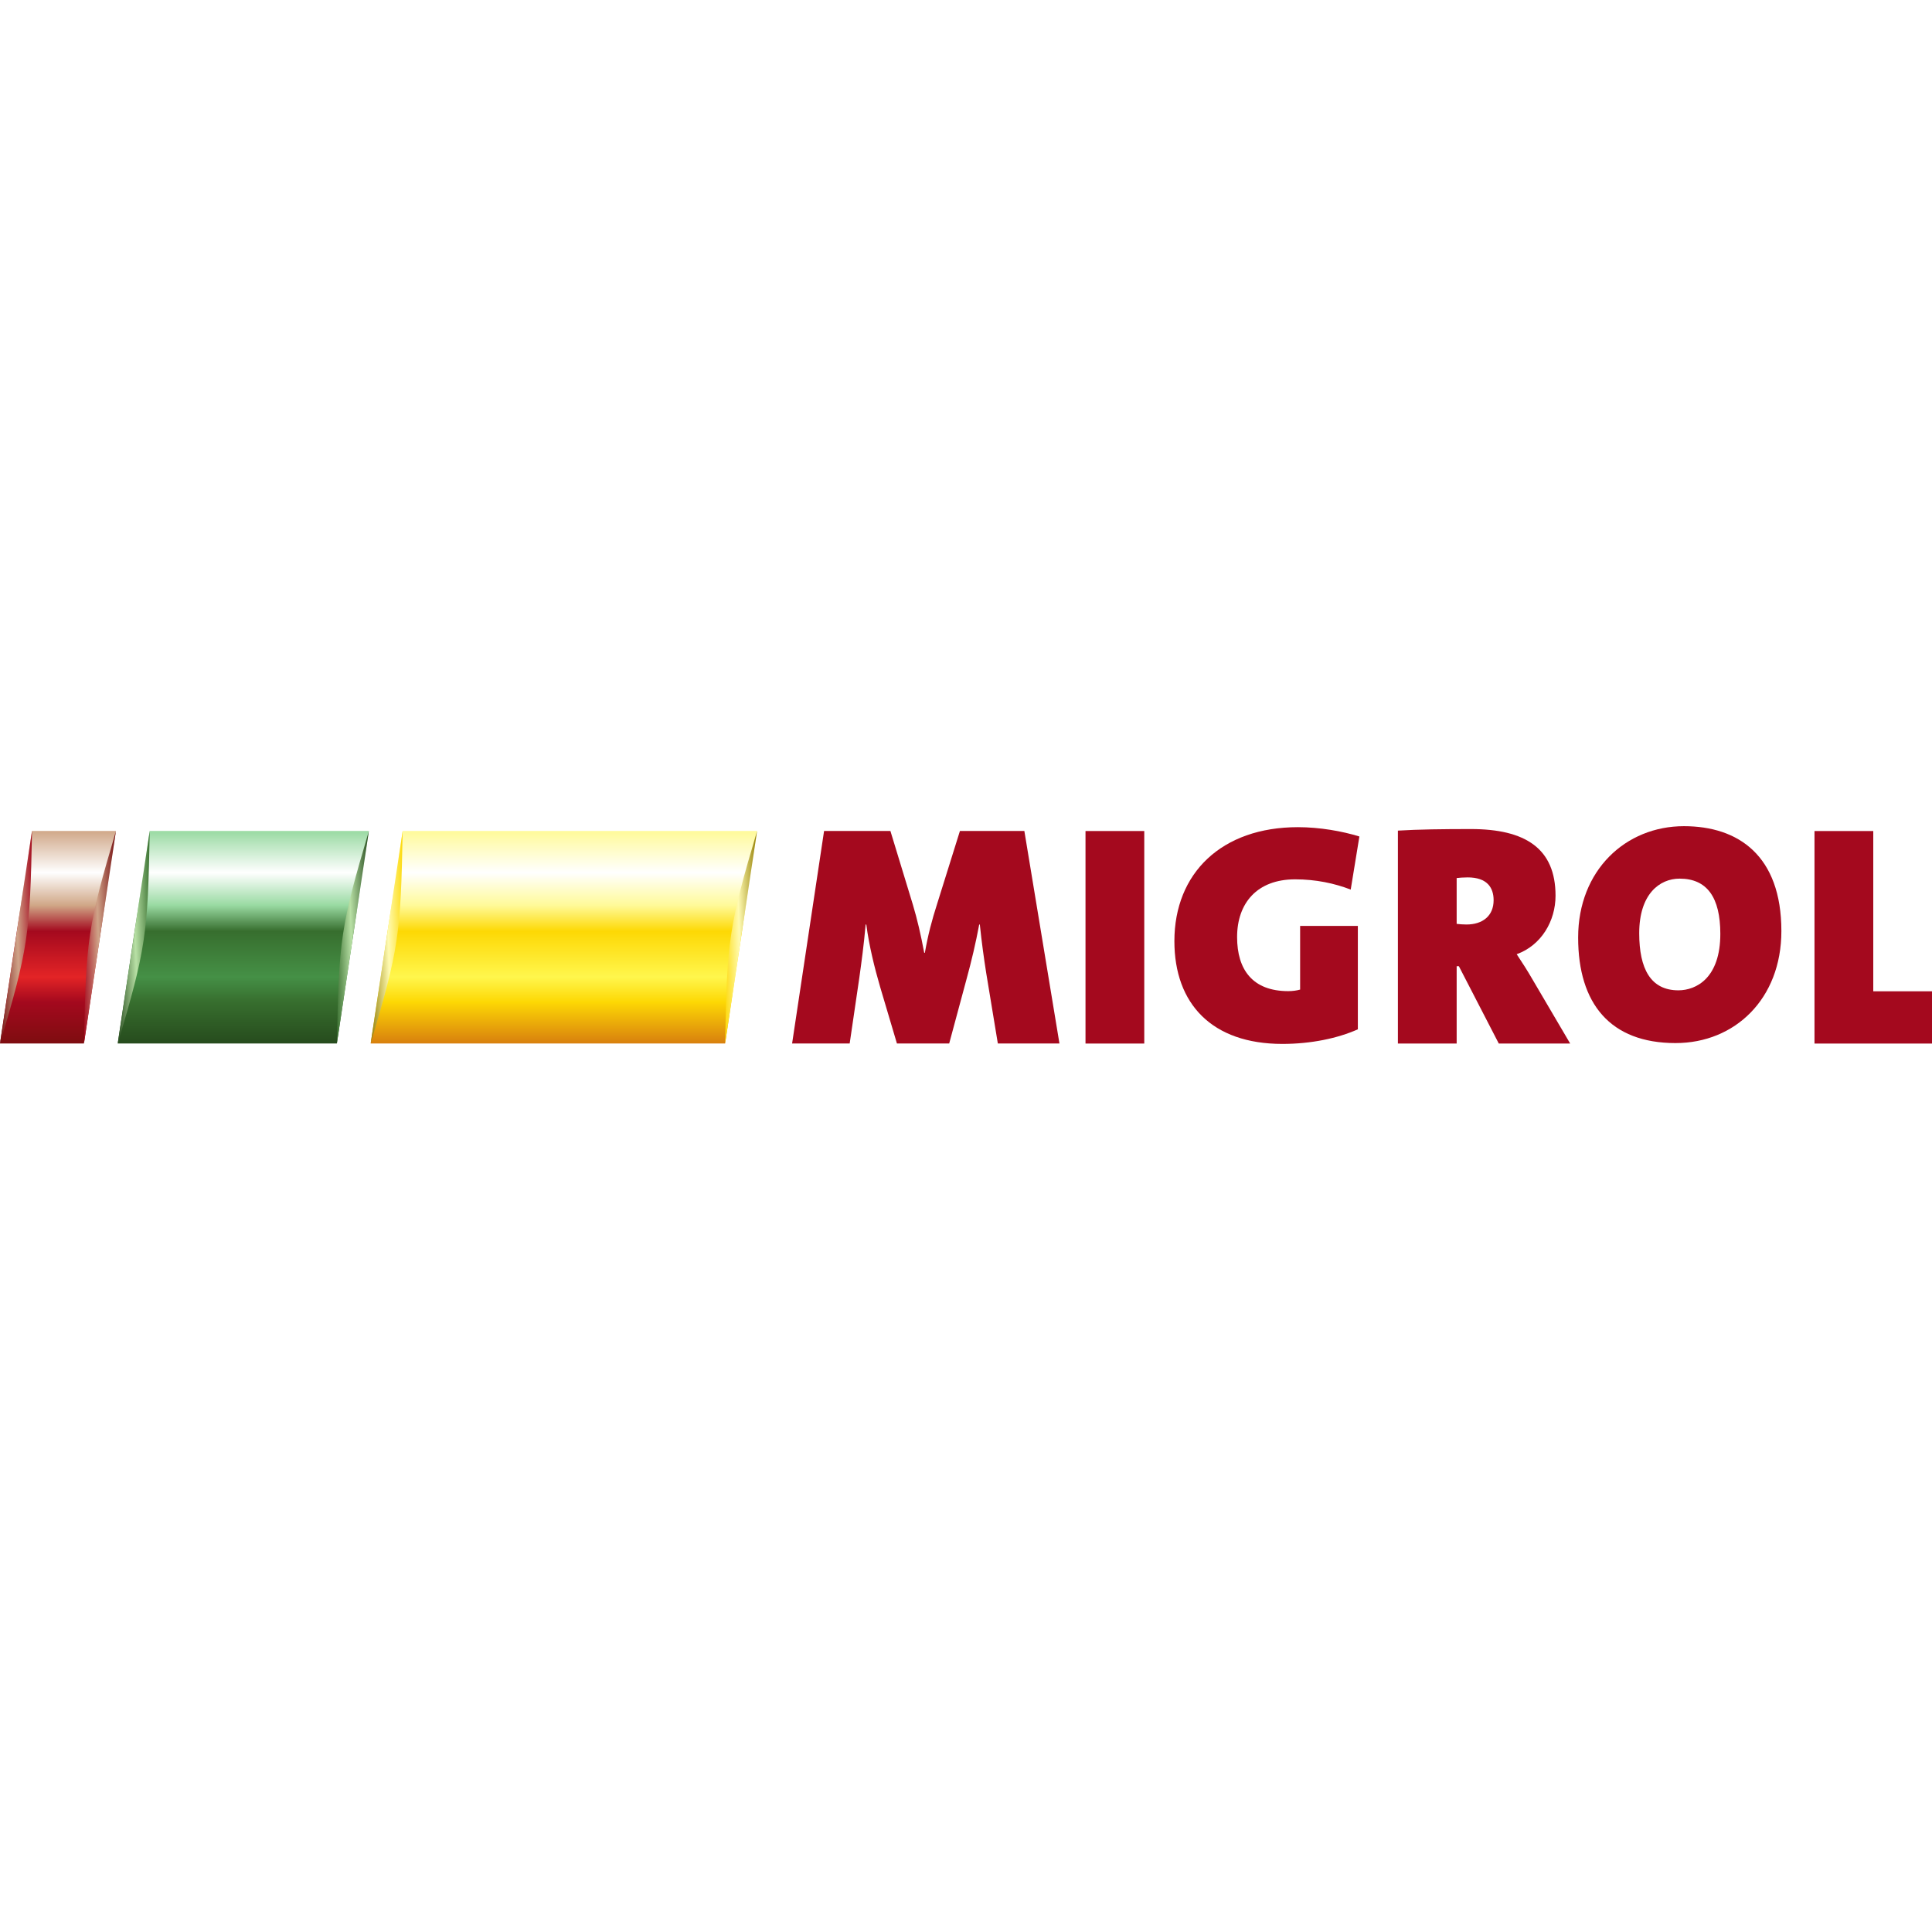
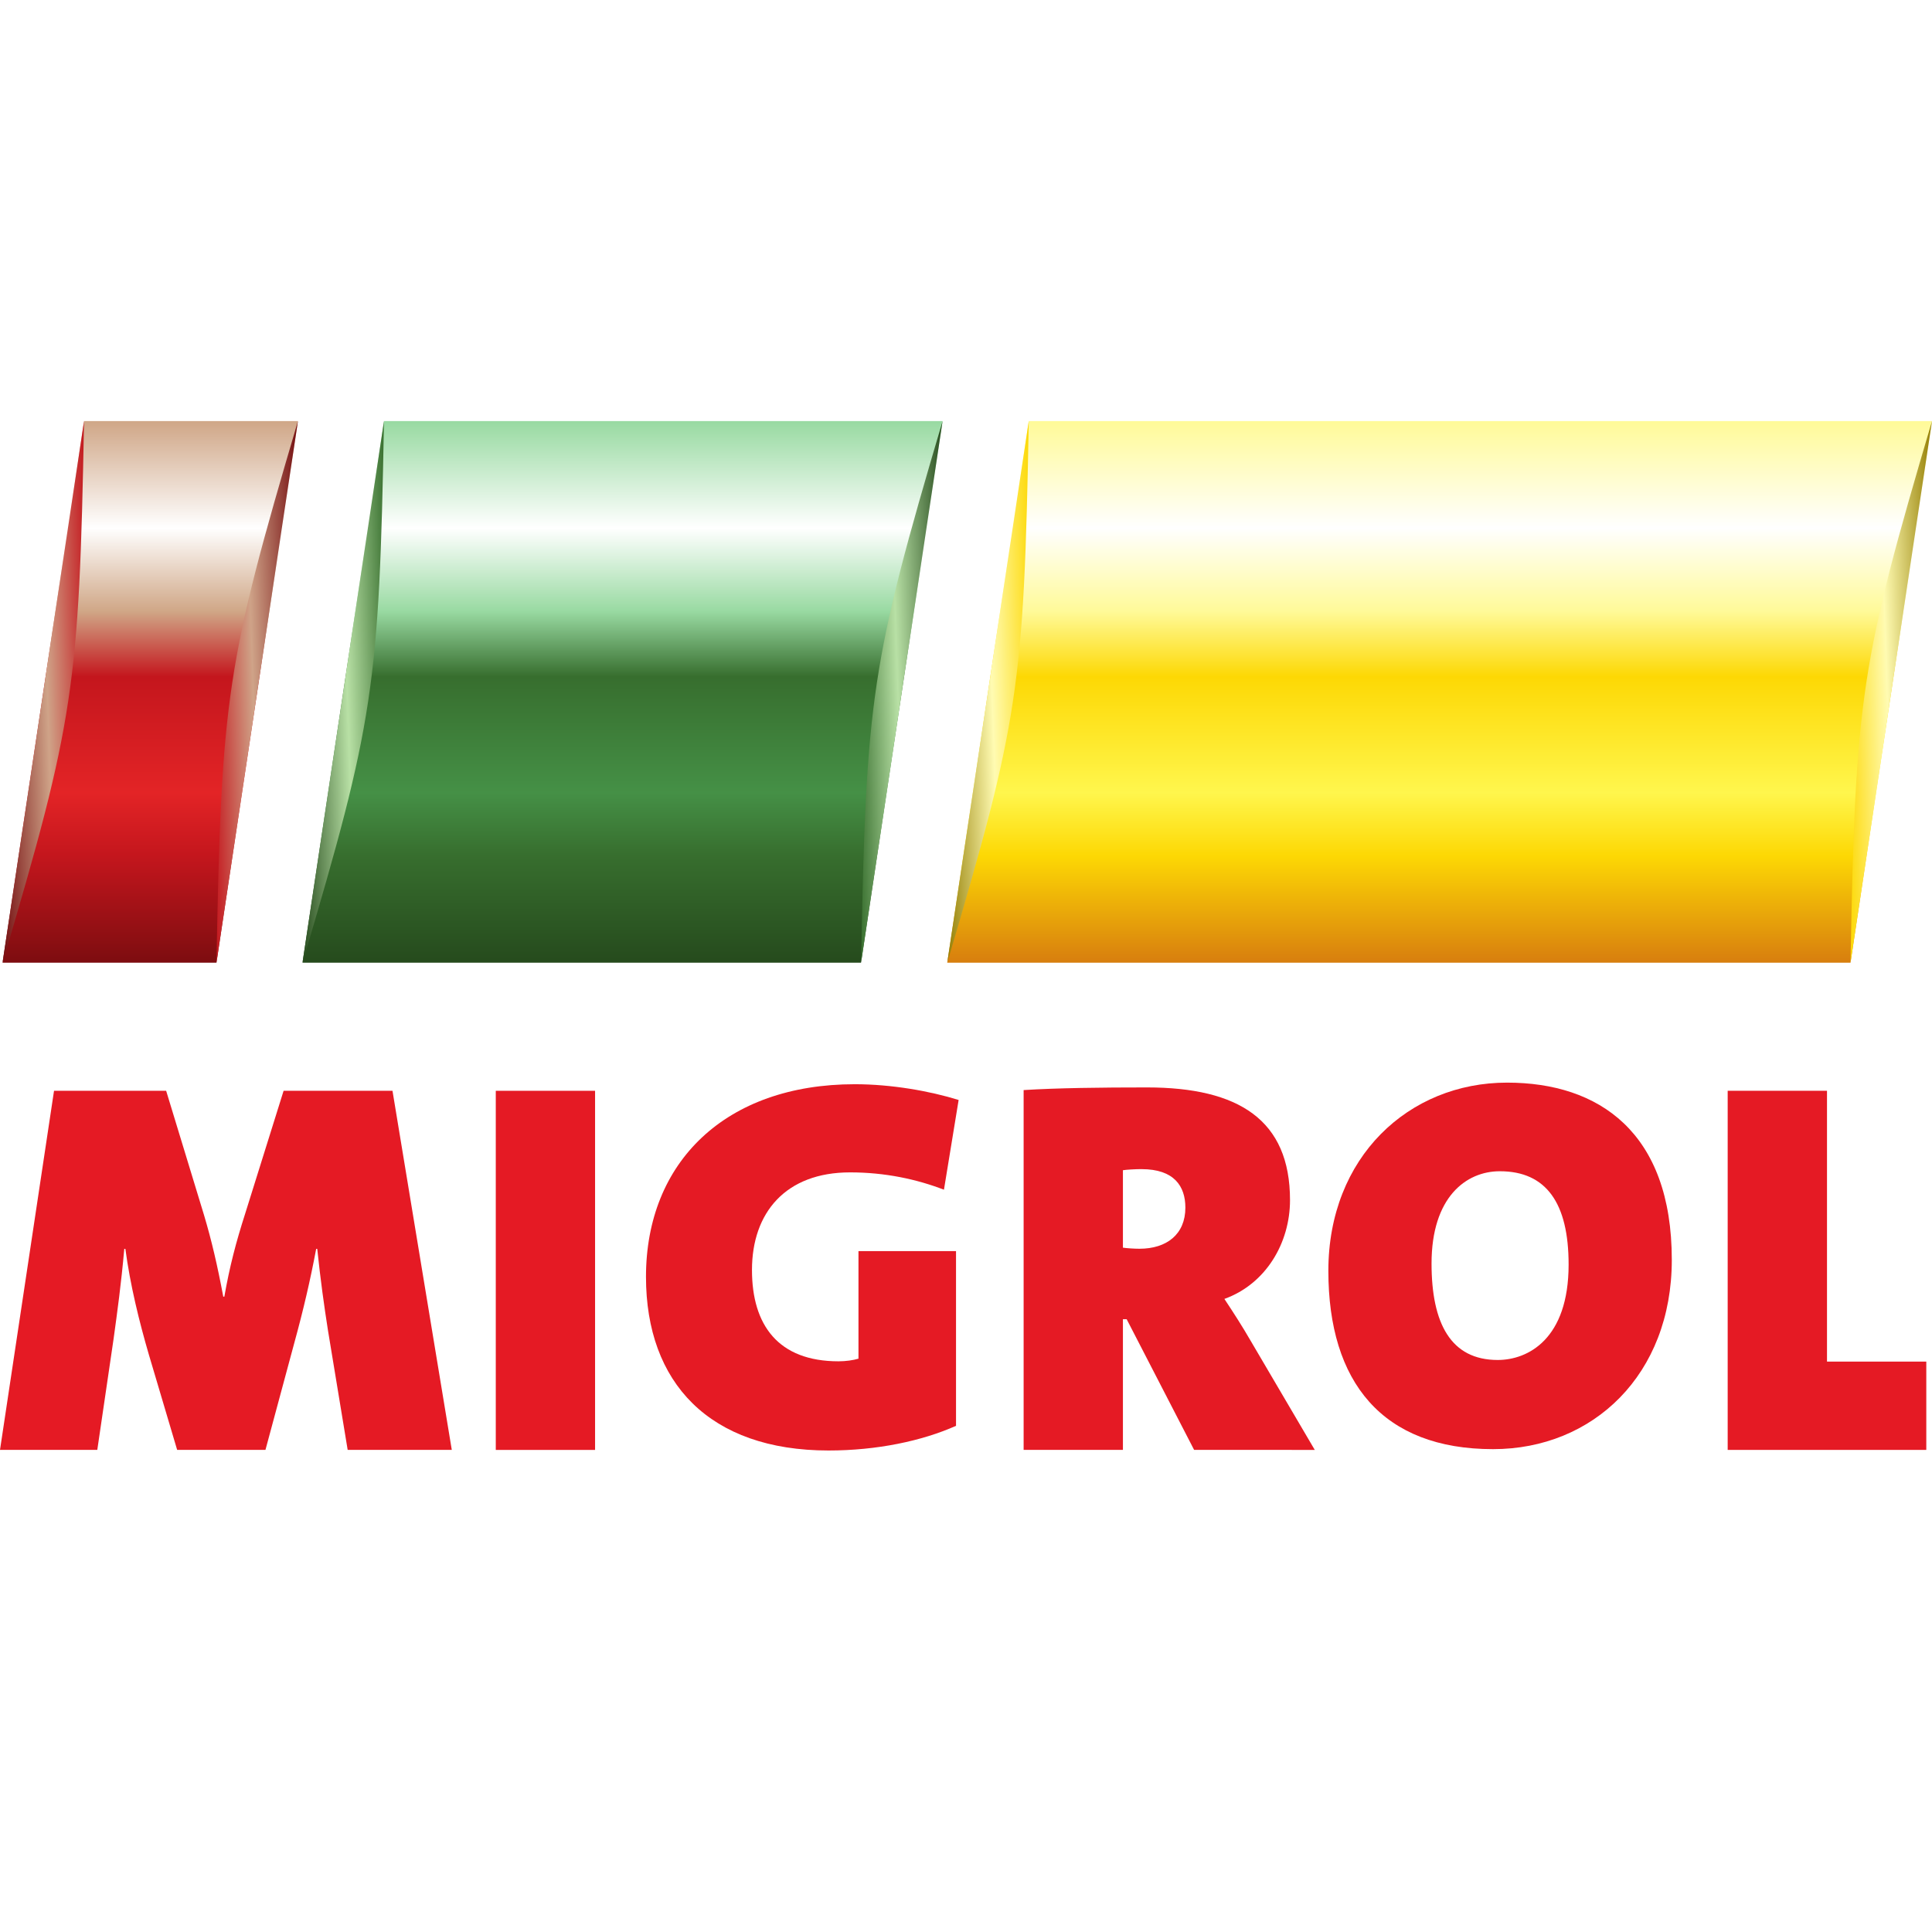
- <svg xmlns="http://www.w3.org/2000/svg" version="1.1" viewBox="0 0 233.85 233.85" xml:space="preserve" id="svg56" width="233.85" height="233.85">
-   <defs id="defs39">
-     <clipPath id="j">
-       <path d="m 370.06,789.91 h 199.56 v 21.514 H 370.06 Z" id="path1" />
-     </clipPath>
-     <linearGradient id="d" x2="1" gradientTransform="matrix(-3.7923,-0.12902,-0.12902,3.7923,413.52,800.74)" gradientUnits="userSpaceOnUse">
-       <stop stop-color="#fdd804" offset="0" id="stop1" />
-       <stop stop-color="#fffbb2" offset=".46" id="stop2" />
-       <stop stop-color="#937d02" offset="1" id="stop3" />
-     </linearGradient>
-     <linearGradient id="e" x2="1" gradientTransform="matrix(-3.7925,-0.12902,-0.12902,3.7925,389.02,800.74)" gradientUnits="userSpaceOnUse">
-       <stop stop-color="#376e2e" offset="0" id="stop4" />
-       <stop stop-color="#b8e0a5" offset=".46" id="stop5" />
-       <stop stop-color="#264b1d" offset="1" id="stop6" />
-     </linearGradient>
-     <linearGradient id="f" x2="1" gradientTransform="matrix(3.7923,0.12902,0.12902,-3.7923,444.04,800.61)" gradientUnits="userSpaceOnUse">
-       <stop stop-color="#fdd804" offset="0" id="stop7" />
-       <stop stop-color="#fffbb2" offset=".46" id="stop8" />
-       <stop stop-color="#937d02" offset="1" id="stop9" />
-     </linearGradient>
-     <linearGradient id="g" x2="1" gradientTransform="matrix(3.7923,0.12902,0.12902,-3.7923,406.45,800.61)" gradientUnits="userSpaceOnUse">
-       <stop stop-color="#376e2e" offset="0" id="stop10" />
-       <stop stop-color="#b8e0a5" offset=".46" id="stop11" />
-       <stop stop-color="#264b1d" offset="1" id="stop12" />
-     </linearGradient>
-     <linearGradient id="h" x2="1" gradientTransform="matrix(3.7923,0.12902,0.12902,-3.7923,381.96,800.61)" gradientUnits="userSpaceOnUse">
-       <stop stop-color="#a4091e" offset="0" id="stop13" />
-       <stop stop-color="#cfa388" offset=".46" id="stop14" />
-       <stop stop-color="#730b0e" offset="1" id="stop15" />
-     </linearGradient>
-     <linearGradient id="i" x2="1" gradientTransform="matrix(-9e-7,20.579,20.579,9e-7,379.79,790.38)" gradientUnits="userSpaceOnUse">
-       <stop stop-color="#7e0d10" offset="0" id="stop16" />
-       <stop stop-color="#a4091e" offset=".196" id="stop17" />
-       <stop stop-color="#e32426" offset=".313" id="stop18" />
-       <stop stop-color="#a4091e" offset=".528" id="stop19" />
-       <stop stop-color="#d0a787" offset=".65" id="stop20" />
-       <stop stop-color="#fff" offset=".804" id="stop21" />
-       <stop stop-color="#d0a788" offset="1" id="stop22" />
-     </linearGradient>
-     <linearGradient id="c" x2="1" gradientTransform="matrix(-9e-7,20.579,20.579,9e-7,428.78,790.38)" gradientUnits="userSpaceOnUse">
-       <stop stop-color="#d87f0e" offset="0" id="stop23" />
-       <stop stop-color="#fdd804" offset=".196" id="stop24" />
-       <stop stop-color="#fff64d" offset=".313" id="stop25" />
-       <stop stop-color="#fdd804" offset=".528" id="stop26" />
-       <stop stop-color="#fffa99" offset=".65" id="stop27" />
-       <stop stop-color="#fff" offset=".804" id="stop28" />
-       <stop stop-color="#fffa99" offset="1" id="stop29" />
-     </linearGradient>
-     <linearGradient id="b" x2="1" gradientTransform="matrix(-9e-7,20.579,20.579,9e-7,397.74,790.38)" gradientUnits="userSpaceOnUse">
-       <stop stop-color="#264b1d" offset="0" id="stop30" />
-       <stop stop-color="#376e2e" offset=".196" id="stop31" />
-       <stop stop-color="#459046" offset=".313" id="stop32" />
-       <stop stop-color="#376e2e" offset=".528" id="stop33" />
-       <stop stop-color="#99daa2" offset=".65" id="stop34" />
-       <stop stop-color="#fff" offset=".804" id="stop35" />
-       <stop stop-color="#99daa2" offset="1" id="stop36" />
-     </linearGradient>
-     <linearGradient id="a" x2="1" gradientTransform="matrix(-3.7923,-0.12902,-0.12902,3.7923,377.62,800.74)" gradientUnits="userSpaceOnUse">
-       <stop stop-color="#a4091e" offset="0" id="stop37" />
-       <stop stop-color="#cfa388" offset=".46" id="stop38" />
-       <stop stop-color="#730b0e" offset="1" id="stop39" />
-     </linearGradient>
+ <svg xmlns="http://www.w3.org/2000/svg" xmlns:xlink="http://www.w3.org/1999/xlink" version="1.1" width="91.76" height="91.76" viewBox="0 0 91.76 91.76" id="svg2" xml:space="preserve">
+   <defs id="defs6">
+     <clipPath id="clipPath16">
+       <path d="M 0,769.762 V 0 H 34.016 V 211.843 H 561.26 V 0 h 34.015 v 769.762 z" id="path18" />
+     </clipPath>
+     <clipPath id="clipPath30">
+       <path d="M 34.016,0 H 280.465 V 211.843 H 34.016 Z" id="path32" />
+     </clipPath>
+     <clipPath id="clipPath44">
+       <path d="M 280.01,0 H 526.62 V 211.843 H 280.01 Z" id="path46" />
+     </clipPath>
+     <clipPath id="clipPath58">
+       <path d="M 526.165,0 H 561.26 V 211.843 H 526.165 Z" id="path60" />
+     </clipPath>
+     <clipPath id="clipPath82">
+       <path d="M 0,0 H 595.275 V 841.89 H 0 Z" id="path84" />
+     </clipPath>
+     <clipPath id="clipPath120">
+       <path d="M 0,769.762 H 595.275 V 841.89 H 0 Z" id="path122" />
+     </clipPath>
+     <clipPath id="clipPath134">
+       <path d="m 370.063,789.91 h 199.563 v 21.514 H 370.063 Z" id="path136" />
+     </clipPath>
+     <linearGradient x1="0" y1="0" x2="1" y2="0" id="linearGradient168" gradientUnits="userSpaceOnUse" gradientTransform="matrix(-9e-7,20.57874,20.57874,9e-7,428.7813,790.3814)" spreadMethod="pad">
+       <stop id="stop170" style="stop-color:#d87f0e;stop-opacity:1" offset="0" />
+       <stop id="stop172" style="stop-color:#fdd804;stop-opacity:1" offset="0.196" />
+       <stop id="stop174" style="stop-color:#fff64d;stop-opacity:1" offset="0.313" />
+       <stop id="stop176" style="stop-color:#fdd804;stop-opacity:1" offset="0.528" />
+       <stop id="stop178" style="stop-color:#fffa99;stop-opacity:1" offset="0.65" />
+       <stop id="stop180" style="stop-color:#ffffff;stop-opacity:1" offset="0.804" />
+       <stop id="stop182" style="stop-color:#fffa99;stop-opacity:1" offset="1" />
+     </linearGradient>
+     <linearGradient x1="0" y1="0" x2="1" y2="0" id="linearGradient198" gradientUnits="userSpaceOnUse" gradientTransform="matrix(-9e-7,20.57874,20.57874,9e-7,397.7354,790.3814)" spreadMethod="pad">
+       <stop id="stop200" style="stop-color:#264b1d;stop-opacity:1" offset="0" />
+       <stop id="stop202" style="stop-color:#376e2e;stop-opacity:1" offset="0.196" />
+       <stop id="stop204" style="stop-color:#459046;stop-opacity:1" offset="0.313" />
+       <stop id="stop206" style="stop-color:#376e2e;stop-opacity:1" offset="0.528" />
+       <stop id="stop208" style="stop-color:#99daa2;stop-opacity:1" offset="0.65" />
+       <stop id="stop210" style="stop-color:#ffffff;stop-opacity:1" offset="0.804" />
+       <stop id="stop212" style="stop-color:#99daa2;stop-opacity:1" offset="1" />
+     </linearGradient>
+     <linearGradient x1="0" y1="0" x2="1" y2="0" id="linearGradient228" gradientUnits="userSpaceOnUse" gradientTransform="matrix(-9e-7,20.57874,20.57874,9e-7,379.7896,790.3814)" spreadMethod="pad">
+       <stop id="stop230" style="stop-color:#7e0d10;stop-opacity:1" offset="0" />
+       <stop id="stop232" style="stop-color:#c4161d;stop-opacity:1" offset="0.196" />
+       <stop id="stop234" style="stop-color:#e32426;stop-opacity:1" offset="0.313" />
+       <stop id="stop236" style="stop-color:#c4161d;stop-opacity:1" offset="0.528" />
+       <stop id="stop238" style="stop-color:#d0a787;stop-opacity:1" offset="0.65" />
+       <stop id="stop240" style="stop-color:#ffffff;stop-opacity:1" offset="0.804" />
+       <stop id="stop242" style="stop-color:#d0a788;stop-opacity:1" offset="1" />
+     </linearGradient>
+     <linearGradient x1="0" y1="0" x2="1" y2="0" id="linearGradient258" gradientUnits="userSpaceOnUse" gradientTransform="matrix(-3.792302,-0.129016,-0.129016,3.792302,377.622,800.7355)" spreadMethod="pad">
+       <stop id="stop260" style="stop-color:#c4161d;stop-opacity:1" offset="0" />
+       <stop id="stop262" style="stop-color:#cfa388;stop-opacity:1" offset="0.46" />
+       <stop id="stop264" style="stop-color:#730b0e;stop-opacity:1" offset="1" />
+     </linearGradient>
+     <linearGradient x1="0" y1="0" x2="1" y2="0" id="linearGradient280" gradientUnits="userSpaceOnUse" gradientTransform="matrix(3.792302,0.129016,0.129016,-3.792302,381.9576,800.6063)" spreadMethod="pad">
+       <stop id="stop282" style="stop-color:#c4161d;stop-opacity:1" offset="0" />
+       <stop id="stop284" style="stop-color:#cfa388;stop-opacity:1" offset="0.46" />
+       <stop id="stop286" style="stop-color:#730b0e;stop-opacity:1" offset="1" />
+     </linearGradient>
+     <linearGradient x1="0" y1="0" x2="1" y2="0" id="linearGradient302" gradientUnits="userSpaceOnUse" gradientTransform="matrix(3.792302,0.129016,0.129016,-3.792302,406.4511,800.606)" spreadMethod="pad">
+       <stop id="stop304" style="stop-color:#376e2e;stop-opacity:1" offset="0" />
+       <stop id="stop306" style="stop-color:#b8e0a5;stop-opacity:1" offset="0.46" />
+       <stop id="stop308" style="stop-color:#264b1d;stop-opacity:1" offset="1" />
+     </linearGradient>
+     <linearGradient x1="0" y1="0" x2="1" y2="0" id="linearGradient324" gradientUnits="userSpaceOnUse" gradientTransform="matrix(3.792302,0.129016,0.129016,-3.792302,444.0448,800.6063)" spreadMethod="pad">
+       <stop id="stop326" style="stop-color:#fdd804;stop-opacity:1" offset="0" />
+       <stop id="stop328" style="stop-color:#fffbb2;stop-opacity:1" offset="0.46" />
+       <stop id="stop330" style="stop-color:#937d02;stop-opacity:1" offset="1" />
+     </linearGradient>
+     <linearGradient x1="0" y1="0" x2="1" y2="0" id="linearGradient346" gradientUnits="userSpaceOnUse" gradientTransform="matrix(-3.792467,-0.1290213,-0.1290213,3.792467,389.0197,800.7355)" spreadMethod="pad">
+       <stop id="stop348" style="stop-color:#376e2e;stop-opacity:1" offset="0" />
+       <stop id="stop350" style="stop-color:#b8e0a5;stop-opacity:1" offset="0.46" />
+       <stop id="stop352" style="stop-color:#264b1d;stop-opacity:1" offset="1" />
+     </linearGradient>
+     <linearGradient x1="0" y1="0" x2="1" y2="0" id="linearGradient368" gradientUnits="userSpaceOnUse" gradientTransform="matrix(-3.792302,-0.129016,-0.129016,3.792302,413.5179,800.7355)" spreadMethod="pad">
+       <stop id="stop370" style="stop-color:#fdd804;stop-opacity:1" offset="0" />
+       <stop id="stop372" style="stop-color:#fffbb2;stop-opacity:1" offset="0.46" />
+       <stop id="stop374" style="stop-color:#937d02;stop-opacity:1" offset="1" />
+     </linearGradient>
+     <clipPath id="clipPath382">
+       <path d="m 370.063,789.91 h 199.563 v 21.514 H 370.063 Z" id="path384" />
+     </clipPath>
+     <clipPath id="clipPath382-2">
+       <path d="m 370.063,789.91 h 199.563 v 21.514 H 370.063 Z" id="path384-3" />
+     </clipPath>
+     <linearGradient x1="0" y1="0" x2="1" y2="0" id="linearGradient368-7" gradientUnits="userSpaceOnUse" gradientTransform="matrix(-3.792302,-0.129016,-0.129016,3.792302,413.5179,800.7355)" spreadMethod="pad">
+       <stop id="stop370-1" style="stop-color:#fdd804;stop-opacity:1" offset="0" />
+       <stop id="stop372-4" style="stop-color:#fffbb2;stop-opacity:1" offset="0.46" />
+       <stop id="stop374-6" style="stop-color:#937d02;stop-opacity:1" offset="1" />
+     </linearGradient>
+     <linearGradient x1="0" y1="0" x2="1" y2="0" id="linearGradient346-0" gradientUnits="userSpaceOnUse" gradientTransform="matrix(-3.792467,-0.1290213,-0.1290213,3.792467,389.0197,800.7355)" spreadMethod="pad">
+       <stop id="stop348-4" style="stop-color:#376e2e;stop-opacity:1" offset="0" />
+       <stop id="stop350-6" style="stop-color:#b8e0a5;stop-opacity:1" offset="0.46" />
+       <stop id="stop352-4" style="stop-color:#264b1d;stop-opacity:1" offset="1" />
+     </linearGradient>
+     <linearGradient x1="0" y1="0" x2="1" y2="0" id="linearGradient324-4" gradientUnits="userSpaceOnUse" gradientTransform="matrix(3.792302,0.129016,0.129016,-3.792302,444.0448,800.6063)" spreadMethod="pad">
+       <stop id="stop326-0" style="stop-color:#fdd804;stop-opacity:1" offset="0" />
+       <stop id="stop328-9" style="stop-color:#fffbb2;stop-opacity:1" offset="0.46" />
+       <stop id="stop330-8" style="stop-color:#937d02;stop-opacity:1" offset="1" />
+     </linearGradient>
+     <linearGradient x1="0" y1="0" x2="1" y2="0" id="linearGradient302-7" gradientUnits="userSpaceOnUse" gradientTransform="matrix(3.792302,0.129016,0.129016,-3.792302,406.4511,800.606)" spreadMethod="pad">
+       <stop id="stop304-9" style="stop-color:#376e2e;stop-opacity:1" offset="0" />
+       <stop id="stop306-6" style="stop-color:#b8e0a5;stop-opacity:1" offset="0.46" />
+       <stop id="stop308-8" style="stop-color:#264b1d;stop-opacity:1" offset="1" />
+     </linearGradient>
+     <linearGradient x1="0" y1="0" x2="1" y2="0" id="linearGradient280-2" gradientUnits="userSpaceOnUse" gradientTransform="matrix(3.792302,0.129016,0.129016,-3.792302,381.9576,800.6063)" spreadMethod="pad">
+       <stop id="stop282-9" style="stop-color:#c4161d;stop-opacity:1" offset="0" />
+       <stop id="stop284-6" style="stop-color:#cfa388;stop-opacity:1" offset="0.46" />
+       <stop id="stop286-9" style="stop-color:#730b0e;stop-opacity:1" offset="1" />
+     </linearGradient>
+     <linearGradient x1="0" y1="0" x2="1" y2="0" id="linearGradient258-7" gradientUnits="userSpaceOnUse" gradientTransform="matrix(-3.792302,-0.129016,-0.129016,3.792302,377.622,800.7355)" spreadMethod="pad">
+       <stop id="stop260-5" style="stop-color:#c4161d;stop-opacity:1" offset="0" />
+       <stop id="stop262-5" style="stop-color:#cfa388;stop-opacity:1" offset="0.46" />
+       <stop id="stop264-7" style="stop-color:#730b0e;stop-opacity:1" offset="1" />
+     </linearGradient>
+     <linearGradient x1="0" y1="0" x2="1" y2="0" id="linearGradient228-9" gradientUnits="userSpaceOnUse" gradientTransform="matrix(-9e-7,20.57874,20.57874,9e-7,379.7896,790.3814)" spreadMethod="pad">
+       <stop id="stop230-6" style="stop-color:#7e0d10;stop-opacity:1" offset="0" />
+       <stop id="stop232-5" style="stop-color:#c4161d;stop-opacity:1" offset="0.196" />
+       <stop id="stop234-9" style="stop-color:#e32426;stop-opacity:1" offset="0.313" />
+       <stop id="stop236-9" style="stop-color:#c4161d;stop-opacity:1" offset="0.528" />
+       <stop id="stop238-7" style="stop-color:#d0a787;stop-opacity:1" offset="0.65" />
+       <stop id="stop240-9" style="stop-color:#ffffff;stop-opacity:1" offset="0.804" />
+       <stop id="stop242-7" style="stop-color:#d0a788;stop-opacity:1" offset="1" />
+     </linearGradient>
+     <linearGradient x1="0" y1="0" x2="1" y2="0" id="linearGradient198-2" gradientUnits="userSpaceOnUse" gradientTransform="matrix(-9e-7,20.57874,20.57874,9e-7,397.7354,790.3814)" spreadMethod="pad">
+       <stop id="stop200-6" style="stop-color:#264b1d;stop-opacity:1" offset="0" />
+       <stop id="stop202-9" style="stop-color:#376e2e;stop-opacity:1" offset="0.196" />
+       <stop id="stop204-7" style="stop-color:#459046;stop-opacity:1" offset="0.313" />
+       <stop id="stop206-4" style="stop-color:#376e2e;stop-opacity:1" offset="0.528" />
+       <stop id="stop208-9" style="stop-color:#99daa2;stop-opacity:1" offset="0.65" />
+       <stop id="stop210-1" style="stop-color:#ffffff;stop-opacity:1" offset="0.804" />
+       <stop id="stop212-8" style="stop-color:#99daa2;stop-opacity:1" offset="1" />
+     </linearGradient>
+     <linearGradient x1="0" y1="0" x2="1" y2="0" id="linearGradient168-4" gradientUnits="userSpaceOnUse" gradientTransform="matrix(-9e-7,20.57874,20.57874,9e-7,428.7813,790.3814)" spreadMethod="pad">
+       <stop id="stop170-5" style="stop-color:#d87f0e;stop-opacity:1" offset="0" />
+       <stop id="stop172-2" style="stop-color:#fdd804;stop-opacity:1" offset="0.196" />
+       <stop id="stop174-0" style="stop-color:#fff64d;stop-opacity:1" offset="0.313" />
+       <stop id="stop176-7" style="stop-color:#fdd804;stop-opacity:1" offset="0.528" />
+       <stop id="stop178-2" style="stop-color:#fffa99;stop-opacity:1" offset="0.65" />
+       <stop id="stop180-6" style="stop-color:#ffffff;stop-opacity:1" offset="0.804" />
+       <stop id="stop182-1" style="stop-color:#fffa99;stop-opacity:1" offset="1" />
+     </linearGradient>
+     <clipPath id="clipPath134-9">
+       <path d="m 370.063,789.91 h 199.563 v 21.514 H 370.063 Z" id="path136-8" />
+     </clipPath>
+     <linearGradient x1="0" y1="0" x2="1" y2="0" id="linearGradient3805" xlink:href="#linearGradient168-4" gradientUnits="userSpaceOnUse" gradientTransform="matrix(-9e-7,20.57874,20.57874,9e-7,428.7813,790.3814)" spreadMethod="pad" />
+     <linearGradient x1="0" y1="0" x2="1" y2="0" id="linearGradient3807" xlink:href="#linearGradient198-2" gradientUnits="userSpaceOnUse" gradientTransform="matrix(-9e-7,20.57874,20.57874,9e-7,397.7354,790.3814)" spreadMethod="pad" />
+     <linearGradient x1="0" y1="0" x2="1" y2="0" id="linearGradient3809" xlink:href="#linearGradient258-7" gradientUnits="userSpaceOnUse" gradientTransform="matrix(-3.792302,-0.129016,-0.129016,3.792302,377.622,800.7355)" spreadMethod="pad" />
  </defs>
-   <g transform="matrix(1.25,0,0,-1.25,-405.91,1048.2)" id="g56">
-     <path d="m 429.84,758.09 h 5.69 v -20.579 h -5.69 z" fill="#a4091e" id="path39" />
-     <path d="m 455.52,752.42 c -1.564,0.602 -3.367,0.992 -5.381,0.992 -3.696,0 -5.62,-2.314 -5.62,-5.593 0,-3.157 1.502,-5.233 4.959,-5.233 0.422,0 0.842,0.062 1.144,0.151 v 6.163 h 5.59 v -10.011 c -1.954,-0.873 -4.538,-1.414 -7.305,-1.414 -6.823,0 -10.46,3.878 -10.46,9.952 0,6.585 4.57,11.036 11.964,11.036 2.104,0 4.298,-0.39 5.95,-0.902 l -0.84,-5.143 z" fill="#a4091e" id="path40" />
-     <path d="m 466.85,753.6 c -0.368,0 -0.887,-0.032 -1.07,-0.063 v -4.438 c 0.214,-0.031 0.641,-0.061 0.947,-0.061 1.561,0 2.631,0.827 2.631,2.356 0,1.225 -0.642,2.206 -2.508,2.206 m 3.009,-16.089 -3.865,7.488 h -0.214 v -7.488 h -5.69 v 20.618 c 1.927,0.122 4.467,0.152 7.066,0.152 5.261,0 8.198,-1.866 8.198,-6.457 0,-2.449 -1.376,-4.804 -3.761,-5.662 0.549,-0.827 1.039,-1.592 1.498,-2.387 l 3.681,-6.264 z" fill="#a4091e" id="path41" />
-     <path d="m 487.37,753.48 c -1.942,0 -3.913,-1.494 -3.913,-5.288 0,-3.435 1.105,-5.527 3.792,-5.527 1.732,0 4.062,1.194 4.062,5.467 0,3.528 -1.284,5.348 -3.942,5.348 m -0.389,-15.924 c -6.332,0 -9.437,3.825 -9.437,10.218 0,6.513 4.599,10.785 10.242,10.785 5.258,0 9.438,-2.838 9.438,-10.157 0,-6.573 -4.51,-10.845 -10.243,-10.845" fill="#a4091e" id="path42" />
-     <path d="m 500.43,737.51 v 20.579 h 5.691 V 742.57 h 5.69 v -5.06 z" fill="#a4091e" id="path43" />
-     <g transform="translate(-49.449,-52.865)" id="g44">
-       <path d="m 413.17,810.96 -3.097,-20.578 h 34.32 l 3.096,20.578 z" fill="url(#c)" id="path44" style="fill:url(#c)" />
-     </g>
-     <g transform="translate(-49.449,-52.865)" id="g45">
-       <path d="m 388.67,810.96 -3.096,-20.578 h 21.221 l 3.099,20.578 z" fill="url(#b)" id="path45" style="fill:url(#b)" />
-     </g>
-     <g transform="translate(-49.449,-52.865)" id="g46">
-       <path d="m 377.27,810.96 -3.096,-20.578 h 8.128 l 3.096,20.578 z" fill="url(#i)" id="path46" style="fill:url(#i)" />
-     </g>
-     <g transform="translate(-49.449,-52.865)" id="g47">
-       <path d="m 374.18,790.38 c 2.71,9.162 2.912,10.483 3.096,20.578 z" fill="url(#a)" id="path47" style="fill:url(#a)" />
-     </g>
-     <g transform="translate(-49.449,-52.865)" id="g48">
-       <path d="m 382.31,790.38 3.096,20.578 c -2.711,-9.163 -2.913,-10.484 -3.096,-20.578" fill="url(#h)" id="path48" style="fill:url(#h)" />
-     </g>
-     <g transform="translate(-49.449,-52.865)" id="g49">
-       <path d="m 406.8,790.38 3.096,20.578 c -2.711,-9.163 -2.912,-10.484 -3.096,-20.578" fill="url(#g)" id="path49" style="fill:url(#g)" />
-     </g>
-     <g transform="translate(-49.449,-52.865)" id="g50">
-       <path d="m 444.39,790.38 3.096,20.578 c -2.711,-9.163 -2.912,-10.484 -3.096,-20.578" fill="url(#f)" id="path50" style="fill:url(#f)" />
-     </g>
-     <g transform="translate(-49.449,-52.865)" id="g51">
-       <path d="m 385.58,790.38 c 2.711,9.162 2.913,10.483 3.096,20.578 z" fill="url(#e)" id="path51" style="fill:url(#e)" />
-     </g>
-     <g transform="translate(-49.449,-52.865)" id="g52">
-       <path d="m 410.07,790.38 c 2.712,9.162 2.914,10.483 3.097,20.578 z" fill="url(#d)" id="path52" style="fill:url(#d)" />
-     </g>
-     <g transform="translate(-49.449,-52.865)" id="g55">
-       <g clip-path="url(#j)" id="g54">
-         <g transform="translate(470.8,790.38)" id="g53">
-           <path d="m 0,0 -1.131,6.859 c -0.215,1.372 -0.429,2.895 -0.613,4.663 h -0.06 C -2.142,9.725 -2.539,8.018 -3.059,6.127 L -4.711,0 h -5.06 l -1.621,5.458 c -0.551,1.889 -1.071,3.992 -1.346,6.064 H -12.8 C -12.982,9.481 -13.198,7.926 -13.412,6.371 L -14.347,0 h -5.575 l 3.096,20.579 h 6.424 l 2.174,-7.134 c 0.428,-1.434 0.763,-2.868 1.1,-4.665 h 0.061 c 0.305,1.738 0.674,3.139 1.193,4.756 l 2.203,7.043 H 2.568 L 5.966,0 Z" fill="#a4091e" id="path53" />
-         </g>
-       </g>
-     </g>
+   <g transform="matrix(1.25,0,0,-1.25,-405.7898,967.6183)" id="g10">
+     <g transform="translate(-49.44938,-52.86534)" id="g156">
+       <g id="g158">
+         <g id="g164">
+           <g id="g166">
+             <path d="m 413.17,810.96 -3.097,-20.578 h 34.32 l 3.096,20.578 z" id="path184" style="fill:url(#linearGradient3805);stroke:none" />
+           </g>
+         </g>
+       </g>
+     </g>
+     <g transform="translate(-49.44938,-52.86534)" id="g186">
+       <g id="g188">
+         <g id="g194">
+           <g id="g196">
+             <path d="m 388.671,810.96 -3.096,-20.578 h 21.221 l 3.099,20.578 z" id="path214" style="fill:url(#linearGradient3807);stroke:none" />
+           </g>
+         </g>
+       </g>
+     </g>
+     <g transform="translate(-49.44938,-52.86534)" id="g216">
+       <g id="g218">
+         <g id="g224">
+           <g id="g226">
+             <path d="m 377.274,810.96 -3.096,-20.578 h 8.128 l 3.096,20.578 z" id="path244" style="fill:url(#linearGradient228-9);stroke:none" />
+           </g>
+         </g>
+       </g>
+     </g>
+     <g transform="translate(-49.44938,-52.86534)" id="g246">
+       <g id="g248">
+         <g id="g254">
+           <g id="g256">
+             <path d="m 374.178,790.382 c 2.71,9.162 2.912,10.483 3.096,20.578 v 0 z" id="path266" style="fill:url(#linearGradient3809);stroke:none" />
+           </g>
+         </g>
+       </g>
+     </g>
+     <g transform="translate(-49.44938,-52.86534)" id="g268">
+       <g id="g270">
+         <g id="g276">
+           <g id="g278">
+             <path d="m 382.306,790.382 3.096,20.578 c -2.711,-9.163 -2.913,-10.484 -3.096,-20.578" id="path288" style="fill:url(#linearGradient280-2);stroke:none" />
+           </g>
+         </g>
+       </g>
+     </g>
+     <g transform="translate(-49.44938,-52.86534)" id="g290">
+       <g id="g292">
+         <g id="g298">
+           <g id="g300">
+             <path d="m 406.799,790.382 3.096,20.578 c -2.711,-9.163 -2.912,-10.484 -3.096,-20.578" id="path310" style="fill:url(#linearGradient302-7);stroke:none" />
+           </g>
+         </g>
+       </g>
+     </g>
+     <g transform="translate(-49.44938,-52.86534)" id="g312">
+       <g id="g314">
+         <g id="g320">
+           <g id="g322">
+             <path d="m 444.393,790.382 3.096,20.578 c -2.711,-9.163 -2.912,-10.484 -3.096,-20.578" id="path332" style="fill:url(#linearGradient324-4);stroke:none" />
+           </g>
+         </g>
+       </g>
+     </g>
+     <g transform="translate(-49.44938,-52.86534)" id="g334">
+       <g id="g336">
+         <g id="g342">
+           <g id="g344">
+             <path d="m 385.575,790.382 c 2.711,9.162 2.913,10.483 3.096,20.578 v 0 z" id="path354" style="fill:url(#linearGradient346-0);stroke:none" />
+           </g>
+         </g>
+       </g>
+     </g>
+     <g transform="translate(-49.44938,-52.86534)" id="g356">
+       <g id="g358">
+         <g id="g364">
+           <g id="g366">
+             <path d="m 410.073,790.382 c 2.712,9.162 2.914,10.483 3.097,20.578 v 0 z" id="path376" style="fill:url(#linearGradient368-7);stroke:none" />
+           </g>
+         </g>
+       </g>
+     </g>
+   </g>
+   <g id="g2">
+     <path d="m 0,0 -1.131,6.859 c -0.215,1.372 -0.429,2.895 -0.613,4.663 h -0.06 C -2.142,9.725 -2.539,8.018 -3.059,6.127 L -4.711,0 h -5.06 l -1.621,5.458 c -0.551,1.889 -1.071,3.992 -1.346,6.064 H -12.8 C -12.982,9.481 -13.198,7.926 -13.412,6.371 L -14.347,0 h -5.575 l 3.096,20.579 h 6.424 l 2.174,-7.134 c 0.428,-1.434 0.763,-2.868 1.1,-4.665 h 0.061 c 0.305,1.738 0.674,3.139 1.193,4.756 l 2.203,7.043 H 2.568 L 5.966,0 Z" id="path388" style="fill:#e51a24;fill-opacity:1;fill-rule:nonzero;stroke:none" transform="matrix(0.8288661,0,0,-0.8288661,16.51267,68.86275)" />
+     <path d="M 82.056,68.863 V 51.806 h 4.717 V 64.669 h 4.716 v 4.194 z" id="path154" style="fill:#e51a24;fill-opacity:1;fill-rule:nonzero;stroke:none;stroke-width:0.829" />
+     <path d="m 23.547,51.807 h 4.716 v 17.057 h -4.716 z" id="path138" style="fill:#e51a24;fill-opacity:1;fill-rule:nonzero;stroke:none;stroke-width:0.829" />
+     <path d="m 44.833,56.505 c -1.297,-0.499 -2.791,-0.823 -4.46,-0.823 -3.064,0 -4.658,1.918 -4.658,4.636 0,2.617 1.245,4.337 4.11,4.337 0.349,0 0.698,-0.051 0.948,-0.125 v -5.109 h 4.633 v 8.298 c -1.62,0.723 -3.762,1.172 -6.055,1.172 -5.655,0 -8.67,-3.214 -8.67,-8.249 0,-5.458 3.788,-9.147 9.917,-9.147 1.744,0 3.562,0.323 4.932,0.748 z" id="path142" style="fill:#e51a24;fill-opacity:1;fill-rule:nonzero;stroke:none;stroke-width:0.829" />
+     <path d="m 54.22,55.527 c -0.305,0 -0.735,0.027 -0.887,0.052 v 3.679 c 0.177,0.026 0.531,0.051 0.785,0.051 1.294,0 2.181,-0.685 2.181,-1.953 0,-1.015 -0.532,-1.828 -2.079,-1.828 M 56.714,68.862 53.511,62.656 H 53.333 V 68.862 H 48.617 V 51.773 c 1.597,-0.101 3.703,-0.126 5.857,-0.126 4.361,0 6.795,1.547 6.795,5.352 0,2.03 -1.141,3.982 -3.117,4.693 0.455,0.685 0.861,1.32 1.242,1.979 l 3.051,5.192 z" id="path146" style="fill:#e51a24;fill-opacity:1;fill-rule:nonzero;stroke:none;stroke-width:0.829" />
+     <path d="m 71.234,55.628 c -1.609,0 -3.243,1.238 -3.243,4.383 0,2.847 0.916,4.581 3.143,4.581 1.435,0 3.367,-0.99 3.367,-4.531 0,-2.924 -1.064,-4.433 -3.267,-4.433 m -0.322,13.199 c -5.248,0 -7.822,-3.17 -7.822,-8.469 0,-5.398 3.812,-8.939 8.489,-8.939 4.358,0 7.823,2.352 7.823,8.419 0,5.448 -3.738,8.989 -8.49,8.989" id="path150" style="fill:#e51a24;fill-opacity:1;fill-rule:nonzero;stroke:none;stroke-width:0.829" />
  </g>
</svg>
